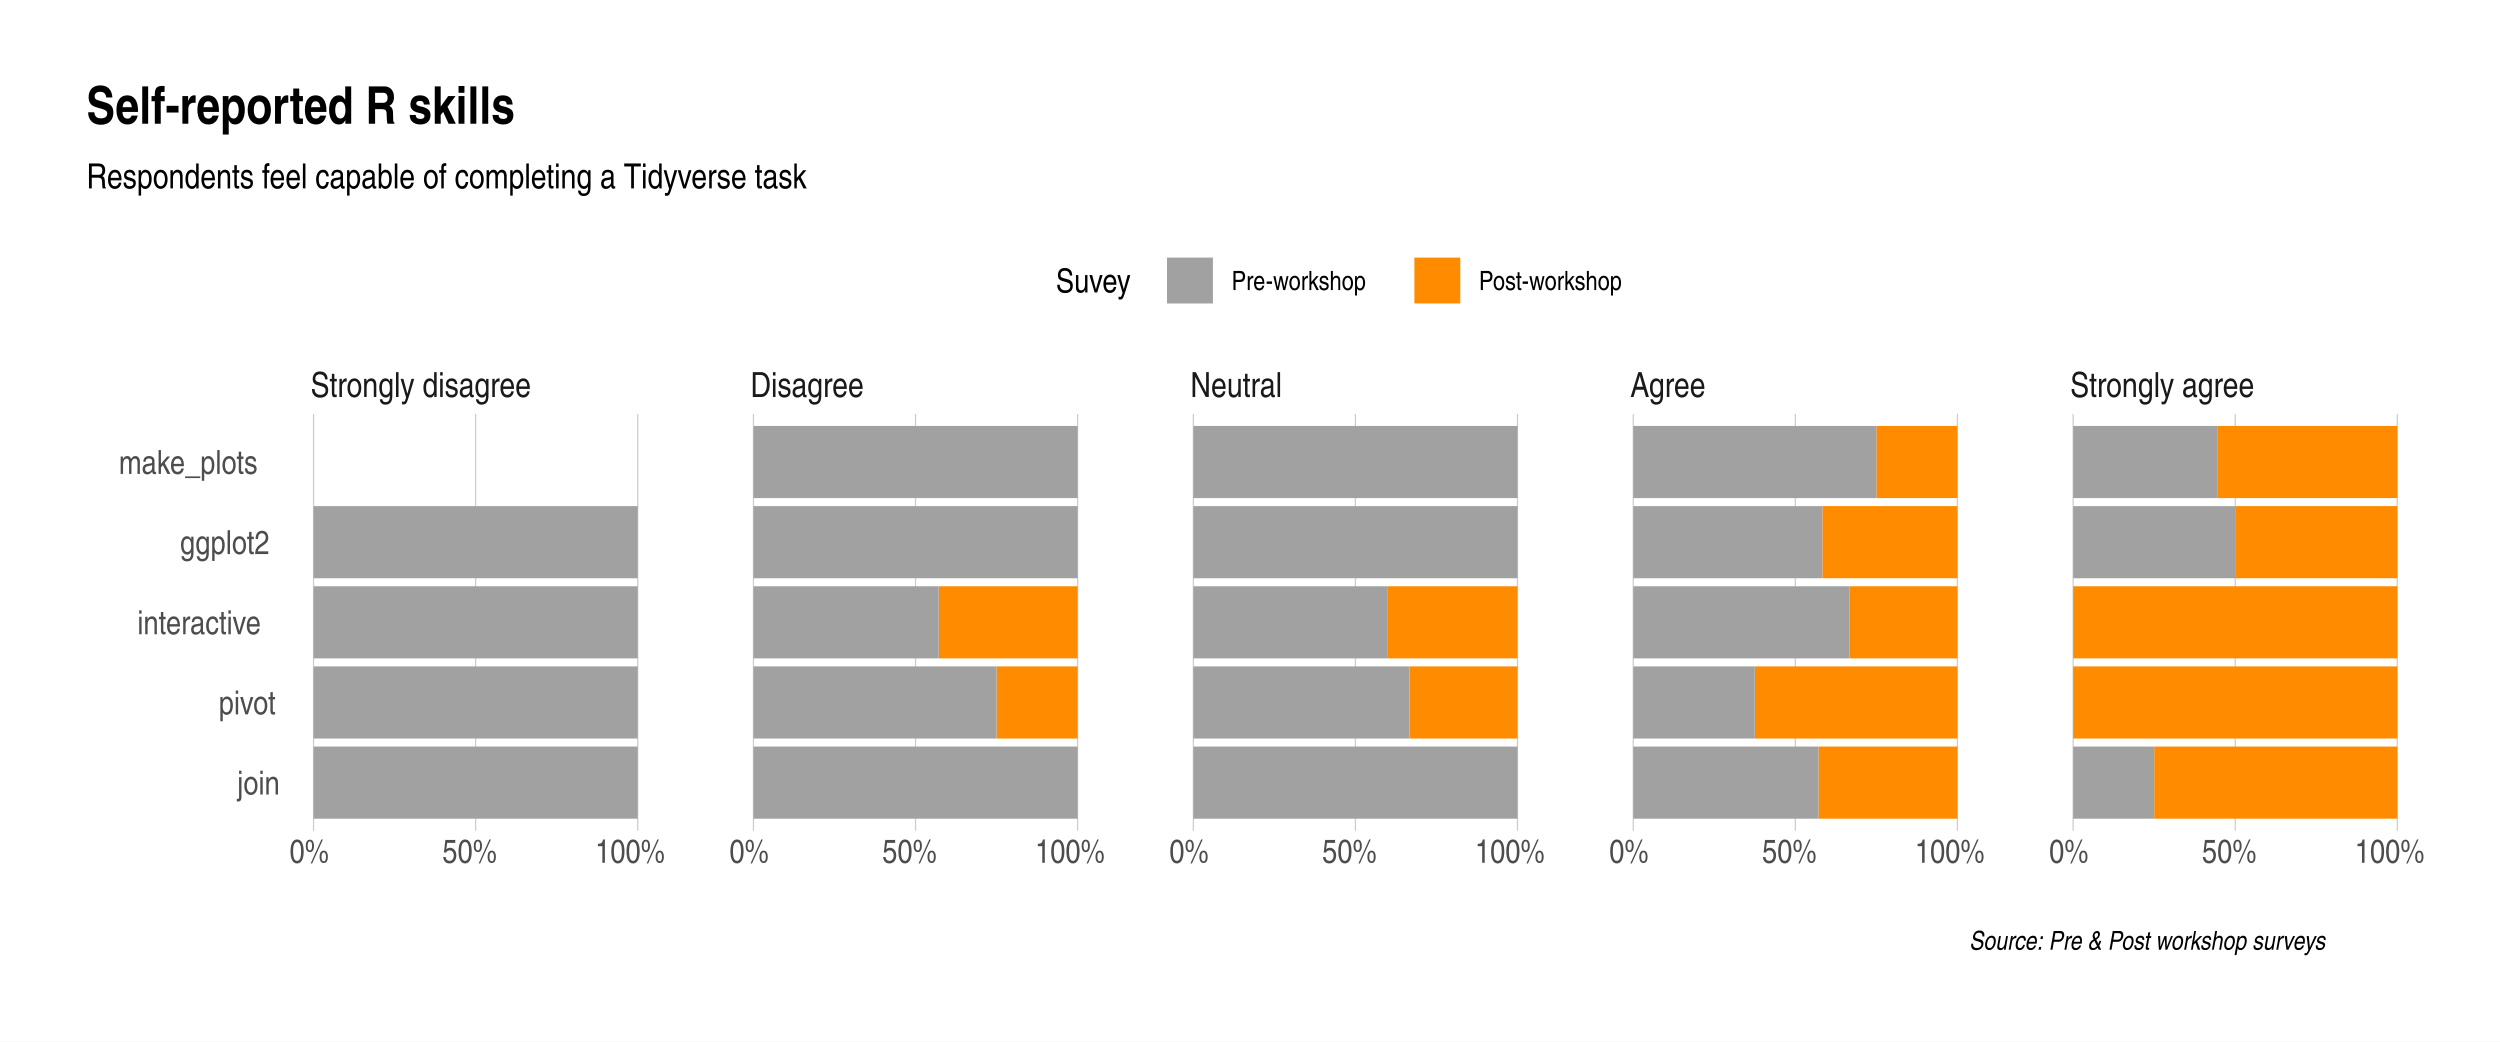
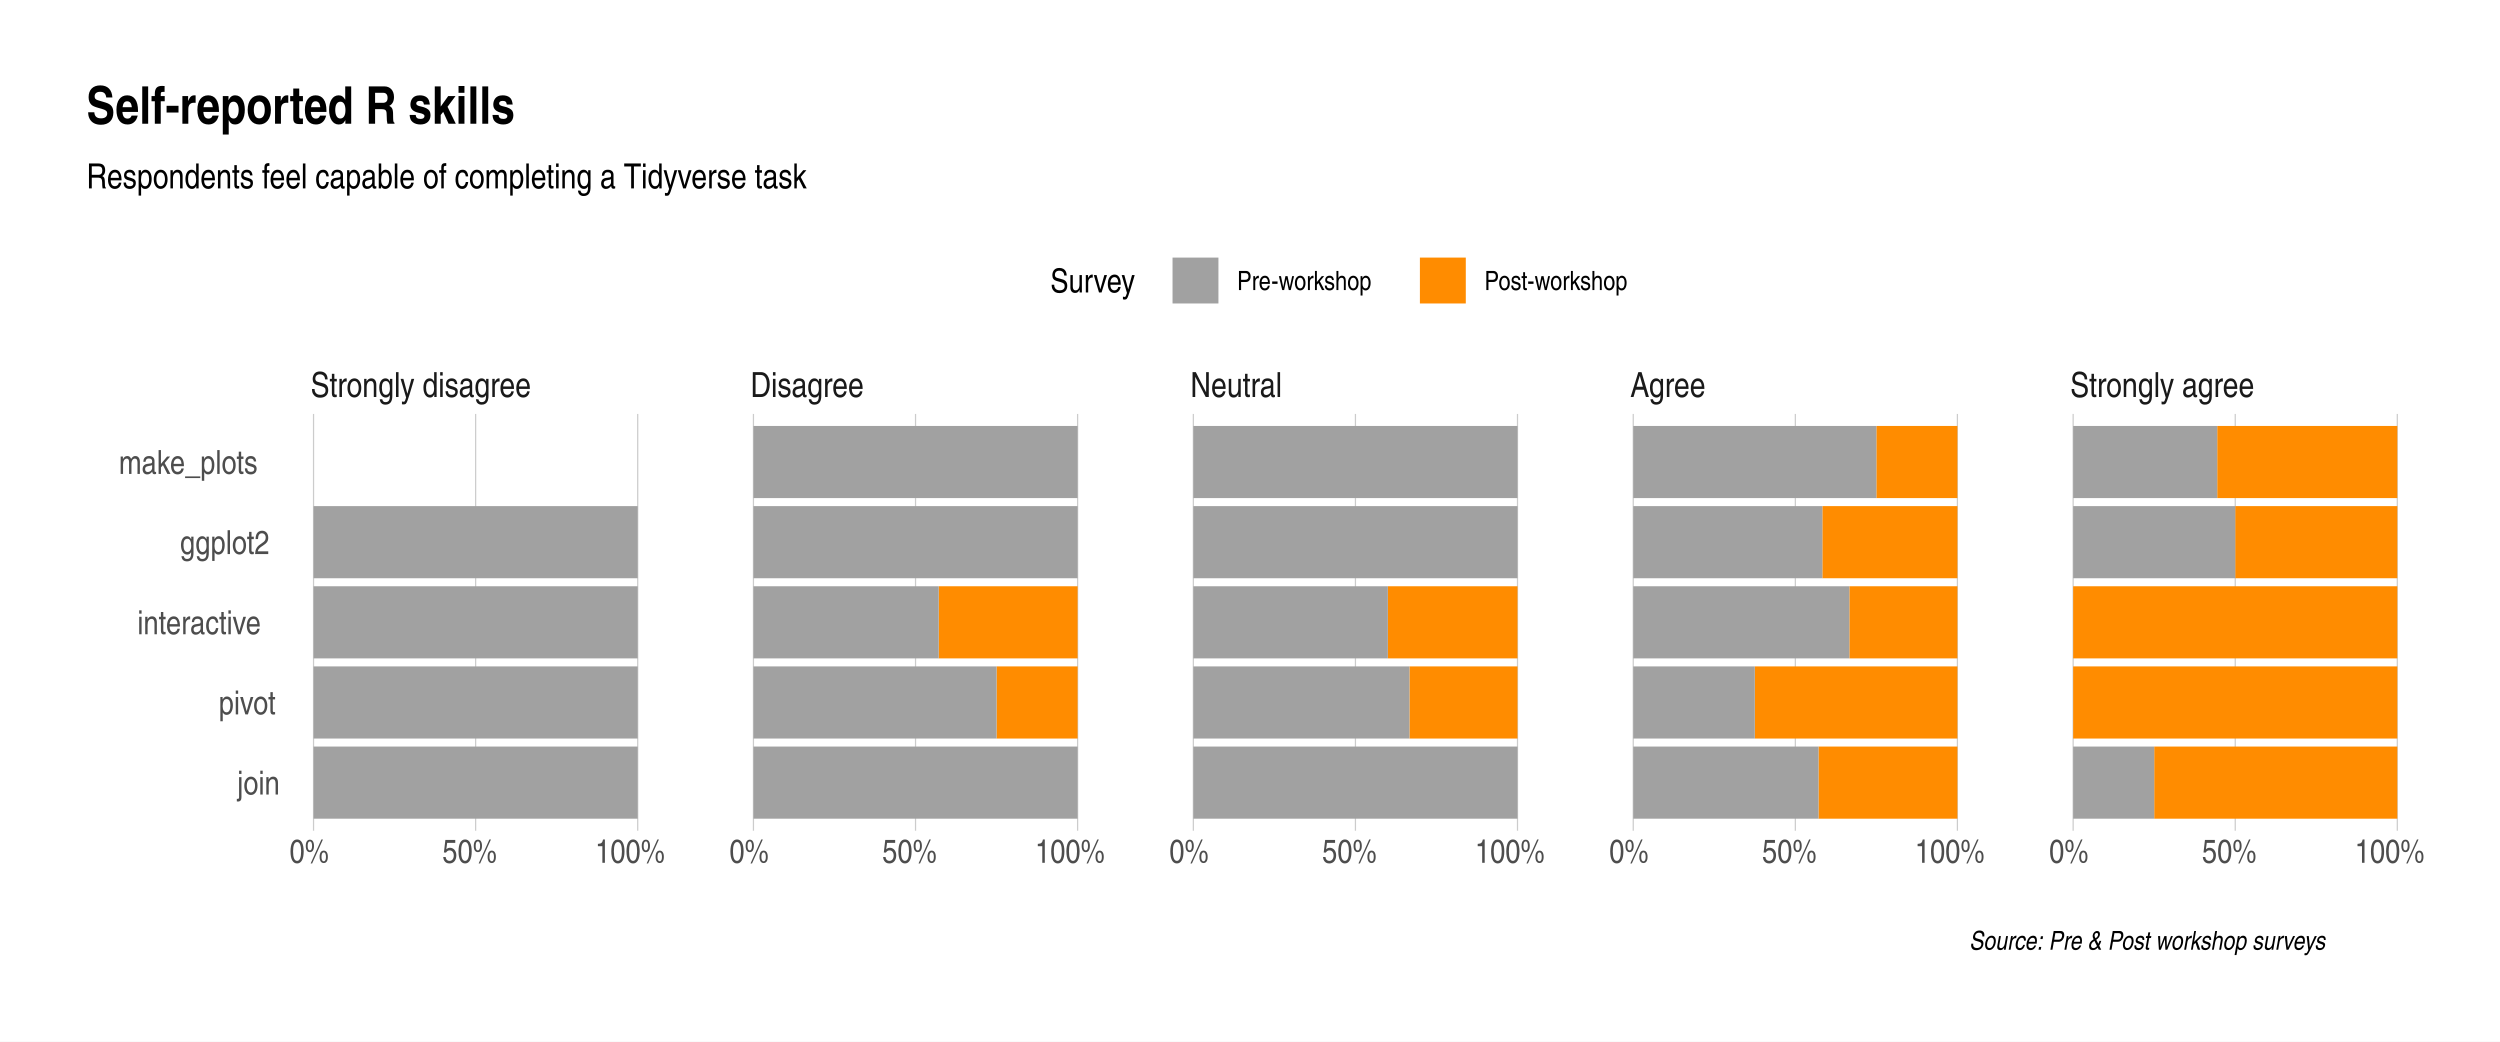
<svg xmlns="http://www.w3.org/2000/svg" viewBox="0 0 864.00 360.00">
  <defs>
    <style type="text/css">
    line, polyline, polygon, path, rect, circle {
      fill: none;
      stroke: #000000;
      stroke-linecap: round;
      stroke-linejoin: round;
      stroke-miterlimit: 10.00;
    }
  </style>
  </defs>
  <rect width="100%" height="100%" style="stroke: none; fill: #FFFFFF;" />
  <defs>
    <clipPath id="cpMTAyLjc2fDIyNS45OXwyODcuMTB8MTQzLjA2">
      <rect x="102.76" y="143.06" width="123.23" height="144.04" />
    </clipPath>
  </defs>
  <polyline points="108.36,287.10 108.36,143.06 " style="stroke-width: 0.43; stroke: #CCCCCC; stroke-linecap: butt;" clip-path="url(#cpMTAyLjc2fDIyNS45OXwyODcuMTB8MTQzLjA2)" />
  <polyline points="164.38,287.10 164.38,143.06 " style="stroke-width: 0.43; stroke: #CCCCCC; stroke-linecap: butt;" clip-path="url(#cpMTAyLjc2fDIyNS45OXwyODcuMTB8MTQzLjA2)" />
  <polyline points="220.39,287.10 220.39,143.06 " style="stroke-width: 0.43; stroke: #CCCCCC; stroke-linecap: butt;" clip-path="url(#cpMTAyLjc2fDIyNS45OXwyODcuMTB8MTQzLjA2)" />
  <rect x="108.36" y="258.01" width="112.03" height="24.93" style="stroke-width: 1.07; stroke: none; stroke-linecap: square; stroke-linejoin: miter; fill: #A1A1A1;" clip-path="url(#cpMTAyLjc2fDIyNS45OXwyODcuMTB8MTQzLjA2)" />
  <rect x="108.36" y="230.31" width="112.03" height="24.93" style="stroke-width: 1.07; stroke: none; stroke-linecap: square; stroke-linejoin: miter; fill: #A1A1A1;" clip-path="url(#cpMTAyLjc2fDIyNS45OXwyODcuMTB8MTQzLjA2)" />
  <rect x="108.36" y="202.61" width="112.03" height="24.93" style="stroke-width: 1.07; stroke: none; stroke-linecap: square; stroke-linejoin: miter; fill: #A1A1A1;" clip-path="url(#cpMTAyLjc2fDIyNS45OXwyODcuMTB8MTQzLjA2)" />
  <rect x="108.36" y="174.91" width="112.03" height="24.93" style="stroke-width: 1.07; stroke: none; stroke-linecap: square; stroke-linejoin: miter; fill: #A1A1A1;" clip-path="url(#cpMTAyLjc2fDIyNS45OXwyODcuMTB8MTQzLjA2)" />
  <defs>
    <clipPath id="cpMC4wMHw4NjQuMDB8MzYwLjAwfDAuMDA=">
      <rect x="0.00" y="0.00" width="864.00" height="360.00" />
    </clipPath>
  </defs>
  <defs>
    <clipPath id="cpMjU0Ljc5fDM3OC4wMnwyODcuMTB8MTQzLjA2">
      <rect x="254.79" y="143.06" width="123.23" height="144.04" />
    </clipPath>
  </defs>
  <polyline points="260.39,287.10 260.39,143.06 " style="stroke-width: 0.43; stroke: #CCCCCC; stroke-linecap: butt;" clip-path="url(#cpMjU0Ljc5fDM3OC4wMnwyODcuMTB8MTQzLjA2)" />
  <polyline points="316.41,287.10 316.41,143.06 " style="stroke-width: 0.43; stroke: #CCCCCC; stroke-linecap: butt;" clip-path="url(#cpMjU0Ljc5fDM3OC4wMnwyODcuMTB8MTQzLjA2)" />
  <polyline points="372.42,287.10 372.42,143.06 " style="stroke-width: 0.43; stroke: #CCCCCC; stroke-linecap: butt;" clip-path="url(#cpMjU0Ljc5fDM3OC4wMnwyODcuMTB8MTQzLjA2)" />
  <rect x="260.39" y="258.01" width="112.03" height="24.93" style="stroke-width: 1.07; stroke: none; stroke-linecap: square; stroke-linejoin: miter; fill: #A1A1A1;" clip-path="url(#cpMjU0Ljc5fDM3OC4wMnwyODcuMTB8MTQzLjA2)" />
  <rect x="344.41" y="230.31" width="28.01" height="24.93" style="stroke-width: 1.07; stroke: none; stroke-linecap: square; stroke-linejoin: miter; fill: #FF8C00;" clip-path="url(#cpMjU0Ljc5fDM3OC4wMnwyODcuMTB8MTQzLjA2)" />
  <rect x="260.39" y="230.31" width="84.02" height="24.93" style="stroke-width: 1.07; stroke: none; stroke-linecap: square; stroke-linejoin: miter; fill: #A1A1A1;" clip-path="url(#cpMjU0Ljc5fDM3OC4wMnwyODcuMTB8MTQzLjA2)" />
  <rect x="324.41" y="202.61" width="48.01" height="24.93" style="stroke-width: 1.07; stroke: none; stroke-linecap: square; stroke-linejoin: miter; fill: #FF8C00;" clip-path="url(#cpMjU0Ljc5fDM3OC4wMnwyODcuMTB8MTQzLjA2)" />
  <rect x="260.39" y="202.61" width="64.02" height="24.93" style="stroke-width: 1.07; stroke: none; stroke-linecap: square; stroke-linejoin: miter; fill: #A1A1A1;" clip-path="url(#cpMjU0Ljc5fDM3OC4wMnwyODcuMTB8MTQzLjA2)" />
  <rect x="260.39" y="174.91" width="112.03" height="24.93" style="stroke-width: 1.07; stroke: none; stroke-linecap: square; stroke-linejoin: miter; fill: #A1A1A1;" clip-path="url(#cpMjU0Ljc5fDM3OC4wMnwyODcuMTB8MTQzLjA2)" />
  <rect x="260.39" y="147.21" width="112.03" height="24.93" style="stroke-width: 1.07; stroke: none; stroke-linecap: square; stroke-linejoin: miter; fill: #A1A1A1;" clip-path="url(#cpMjU0Ljc5fDM3OC4wMnwyODcuMTB8MTQzLjA2)" />
  <defs>
    <clipPath id="cpMC4wMHw4NjQuMDB8MzYwLjAwfDAuMDA=">
      <rect x="0.00" y="0.00" width="864.00" height="360.00" />
    </clipPath>
  </defs>
  <defs>
    <clipPath id="cpNDA2LjgyfDUzMC4wNXwyODcuMTB8MTQzLjA2">
      <rect x="406.82" y="143.06" width="123.23" height="144.04" />
    </clipPath>
  </defs>
  <polyline points="412.42,287.10 412.42,143.06 " style="stroke-width: 0.43; stroke: #CCCCCC; stroke-linecap: butt;" clip-path="url(#cpNDA2LjgyfDUzMC4wNXwyODcuMTB8MTQzLjA2)" />
  <polyline points="468.44,287.10 468.44,143.06 " style="stroke-width: 0.43; stroke: #CCCCCC; stroke-linecap: butt;" clip-path="url(#cpNDA2LjgyfDUzMC4wNXwyODcuMTB8MTQzLjA2)" />
  <polyline points="524.45,287.10 524.45,143.06 " style="stroke-width: 0.43; stroke: #CCCCCC; stroke-linecap: butt;" clip-path="url(#cpNDA2LjgyfDUzMC4wNXwyODcuMTB8MTQzLjA2)" />
  <rect x="412.42" y="258.01" width="112.03" height="24.93" style="stroke-width: 1.07; stroke: none; stroke-linecap: square; stroke-linejoin: miter; fill: #A1A1A1;" clip-path="url(#cpNDA2LjgyfDUzMC4wNXwyODcuMTB8MTQzLjA2)" />
  <rect x="487.11" y="230.31" width="37.34" height="24.93" style="stroke-width: 1.07; stroke: none; stroke-linecap: square; stroke-linejoin: miter; fill: #FF8C00;" clip-path="url(#cpNDA2LjgyfDUzMC4wNXwyODcuMTB8MTQzLjA2)" />
  <rect x="412.42" y="230.31" width="74.68" height="24.93" style="stroke-width: 1.07; stroke: none; stroke-linecap: square; stroke-linejoin: miter; fill: #A1A1A1;" clip-path="url(#cpNDA2LjgyfDUzMC4wNXwyODcuMTB8MTQzLjA2)" />
  <rect x="479.64" y="202.61" width="44.81" height="24.93" style="stroke-width: 1.07; stroke: none; stroke-linecap: square; stroke-linejoin: miter; fill: #FF8C00;" clip-path="url(#cpNDA2LjgyfDUzMC4wNXwyODcuMTB8MTQzLjA2)" />
  <rect x="412.42" y="202.61" width="67.22" height="24.93" style="stroke-width: 1.07; stroke: none; stroke-linecap: square; stroke-linejoin: miter; fill: #A1A1A1;" clip-path="url(#cpNDA2LjgyfDUzMC4wNXwyODcuMTB8MTQzLjA2)" />
  <rect x="412.42" y="174.91" width="112.03" height="24.93" style="stroke-width: 1.07; stroke: none; stroke-linecap: square; stroke-linejoin: miter; fill: #A1A1A1;" clip-path="url(#cpNDA2LjgyfDUzMC4wNXwyODcuMTB8MTQzLjA2)" />
  <rect x="412.42" y="147.21" width="112.03" height="24.93" style="stroke-width: 1.07; stroke: none; stroke-linecap: square; stroke-linejoin: miter; fill: #A1A1A1;" clip-path="url(#cpNDA2LjgyfDUzMC4wNXwyODcuMTB8MTQzLjA2)" />
  <defs>
    <clipPath id="cpMC4wMHw4NjQuMDB8MzYwLjAwfDAuMDA=">
      <rect x="0.00" y="0.00" width="864.00" height="360.00" />
    </clipPath>
  </defs>
  <defs>
    <clipPath id="cpNTU4Ljg1fDY4Mi4wOHwyODcuMTB8MTQzLjA2">
      <rect x="558.85" y="143.06" width="123.23" height="144.04" />
    </clipPath>
  </defs>
  <polyline points="564.45,287.10 564.45,143.06 " style="stroke-width: 0.43; stroke: #CCCCCC; stroke-linecap: butt;" clip-path="url(#cpNTU4Ljg1fDY4Mi4wOHwyODcuMTB8MTQzLjA2)" />
  <polyline points="620.47,287.10 620.47,143.06 " style="stroke-width: 0.43; stroke: #CCCCCC; stroke-linecap: butt;" clip-path="url(#cpNTU4Ljg1fDY4Mi4wOHwyODcuMTB8MTQzLjA2)" />
  <polyline points="676.48,287.10 676.48,143.06 " style="stroke-width: 0.43; stroke: #CCCCCC; stroke-linecap: butt;" clip-path="url(#cpNTU4Ljg1fDY4Mi4wOHwyODcuMTB8MTQzLjA2)" />
  <rect x="628.47" y="258.01" width="48.01" height="24.93" style="stroke-width: 1.07; stroke: none; stroke-linecap: square; stroke-linejoin: miter; fill: #FF8C00;" clip-path="url(#cpNTU4Ljg1fDY4Mi4wOHwyODcuMTB8MTQzLjA2)" />
  <rect x="564.45" y="258.01" width="64.02" height="24.93" style="stroke-width: 1.07; stroke: none; stroke-linecap: square; stroke-linejoin: miter; fill: #A1A1A1;" clip-path="url(#cpNTU4Ljg1fDY4Mi4wOHwyODcuMTB8MTQzLjA2)" />
  <rect x="606.46" y="230.31" width="70.02" height="24.93" style="stroke-width: 1.07; stroke: none; stroke-linecap: square; stroke-linejoin: miter; fill: #FF8C00;" clip-path="url(#cpNTU4Ljg1fDY4Mi4wOHwyODcuMTB8MTQzLjA2)" />
  <rect x="564.45" y="230.31" width="42.01" height="24.93" style="stroke-width: 1.07; stroke: none; stroke-linecap: square; stroke-linejoin: miter; fill: #A1A1A1;" clip-path="url(#cpNTU4Ljg1fDY4Mi4wOHwyODcuMTB8MTQzLjA2)" />
  <rect x="639.14" y="202.61" width="37.34" height="24.93" style="stroke-width: 1.07; stroke: none; stroke-linecap: square; stroke-linejoin: miter; fill: #FF8C00;" clip-path="url(#cpNTU4Ljg1fDY4Mi4wOHwyODcuMTB8MTQzLjA2)" />
  <rect x="564.45" y="202.61" width="74.68" height="24.93" style="stroke-width: 1.07; stroke: none; stroke-linecap: square; stroke-linejoin: miter; fill: #A1A1A1;" clip-path="url(#cpNTU4Ljg1fDY4Mi4wOHwyODcuMTB8MTQzLjA2)" />
  <rect x="629.80" y="174.91" width="46.68" height="24.93" style="stroke-width: 1.07; stroke: none; stroke-linecap: square; stroke-linejoin: miter; fill: #FF8C00;" clip-path="url(#cpNTU4Ljg1fDY4Mi4wOHwyODcuMTB8MTQzLjA2)" />
  <rect x="564.45" y="174.91" width="65.35" height="24.93" style="stroke-width: 1.07; stroke: none; stroke-linecap: square; stroke-linejoin: miter; fill: #A1A1A1;" clip-path="url(#cpNTU4Ljg1fDY4Mi4wOHwyODcuMTB8MTQzLjA2)" />
  <rect x="648.47" y="147.21" width="28.01" height="24.93" style="stroke-width: 1.07; stroke: none; stroke-linecap: square; stroke-linejoin: miter; fill: #FF8C00;" clip-path="url(#cpNTU4Ljg1fDY4Mi4wOHwyODcuMTB8MTQzLjA2)" />
  <rect x="564.45" y="147.21" width="84.02" height="24.93" style="stroke-width: 1.07; stroke: none; stroke-linecap: square; stroke-linejoin: miter; fill: #A1A1A1;" clip-path="url(#cpNTU4Ljg1fDY4Mi4wOHwyODcuMTB8MTQzLjA2)" />
  <defs>
    <clipPath id="cpMC4wMHw4NjQuMDB8MzYwLjAwfDAuMDA=">
      <rect x="0.00" y="0.00" width="864.00" height="360.00" />
    </clipPath>
  </defs>
  <defs>
    <clipPath id="cpNzEwLjg4fDgzNC4xMXwyODcuMTB8MTQzLjA2">
      <rect x="710.88" y="143.06" width="123.23" height="144.04" />
    </clipPath>
  </defs>
  <polyline points="716.48,287.10 716.48,143.06 " style="stroke-width: 0.43; stroke: #CCCCCC; stroke-linecap: butt;" clip-path="url(#cpNzEwLjg4fDgzNC4xMXwyODcuMTB8MTQzLjA2)" />
  <polyline points="772.50,287.10 772.50,143.06 " style="stroke-width: 0.43; stroke: #CCCCCC; stroke-linecap: butt;" clip-path="url(#cpNzEwLjg4fDgzNC4xMXwyODcuMTB8MTQzLjA2)" />
  <polyline points="828.51,287.10 828.51,143.06 " style="stroke-width: 0.43; stroke: #CCCCCC; stroke-linecap: butt;" clip-path="url(#cpNzEwLjg4fDgzNC4xMXwyODcuMTB8MTQzLjA2)" />
  <rect x="744.49" y="258.01" width="84.02" height="24.93" style="stroke-width: 1.07; stroke: none; stroke-linecap: square; stroke-linejoin: miter; fill: #FF8C00;" clip-path="url(#cpNzEwLjg4fDgzNC4xMXwyODcuMTB8MTQzLjA2)" />
  <rect x="716.48" y="258.01" width="28.01" height="24.93" style="stroke-width: 1.07; stroke: none; stroke-linecap: square; stroke-linejoin: miter; fill: #A1A1A1;" clip-path="url(#cpNzEwLjg4fDgzNC4xMXwyODcuMTB8MTQzLjA2)" />
  <rect x="716.48" y="230.31" width="112.03" height="24.93" style="stroke-width: 1.07; stroke: none; stroke-linecap: square; stroke-linejoin: miter; fill: #FF8C00;" clip-path="url(#cpNzEwLjg4fDgzNC4xMXwyODcuMTB8MTQzLjA2)" />
  <rect x="716.48" y="202.61" width="112.03" height="24.93" style="stroke-width: 1.07; stroke: none; stroke-linecap: square; stroke-linejoin: miter; fill: #FF8C00;" clip-path="url(#cpNzEwLjg4fDgzNC4xMXwyODcuMTB8MTQzLjA2)" />
  <rect x="772.50" y="174.91" width="56.01" height="24.93" style="stroke-width: 1.07; stroke: none; stroke-linecap: square; stroke-linejoin: miter; fill: #FF8C00;" clip-path="url(#cpNzEwLjg4fDgzNC4xMXwyODcuMTB8MTQzLjA2)" />
  <rect x="716.48" y="174.91" width="56.01" height="24.93" style="stroke-width: 1.07; stroke: none; stroke-linecap: square; stroke-linejoin: miter; fill: #A1A1A1;" clip-path="url(#cpNzEwLjg4fDgzNC4xMXwyODcuMTB8MTQzLjA2)" />
  <rect x="766.27" y="147.21" width="62.24" height="24.93" style="stroke-width: 1.07; stroke: none; stroke-linecap: square; stroke-linejoin: miter; fill: #FF8C00;" clip-path="url(#cpNzEwLjg4fDgzNC4xMXwyODcuMTB8MTQzLjA2)" />
  <rect x="716.48" y="147.21" width="49.79" height="24.93" style="stroke-width: 1.07; stroke: none; stroke-linecap: square; stroke-linejoin: miter; fill: #A1A1A1;" clip-path="url(#cpNzEwLjg4fDgzNC4xMXwyODcuMTB8MTQzLjA2)" />
  <defs>
    <clipPath id="cpMC4wMHw4NjQuMDB8MzYwLjAwfDAuMDA=">
      <rect x="0.00" y="0.00" width="864.00" height="360.00" />
    </clipPath>
  </defs>
  <defs>
    <clipPath id="cpMTAyLjc2fDIyNS45OXwxNDMuMDZ8MTIyLjc4">
      <rect x="102.76" y="122.78" width="123.23" height="20.28" />
    </clipPath>
  </defs>
  <g clip-path="url(#cpMTAyLjc2fDIyNS45OXwxNDMuMDZ8MTIyLjc4)">
    <text x="107.34" y="137.21" style="font-size: 12.00px; fill: #1A1A1A; font-family: Arial Narrow;" textLength="93.39px" lengthAdjust="spacingAndGlyphs">Strongly disagree</text>
  </g>
  <defs>
    <clipPath id="cpMC4wMHw4NjQuMDB8MzYwLjAwfDAuMDA=">
      <rect x="0.00" y="0.00" width="864.00" height="360.00" />
    </clipPath>
  </defs>
  <defs>
    <clipPath id="cpMjU0Ljc5fDM3OC4wMnwxNDMuMDZ8MTIyLjc4">
      <rect x="254.79" y="122.78" width="123.23" height="20.28" />
    </clipPath>
  </defs>
  <g clip-path="url(#cpMjU0Ljc5fDM3OC4wMnwxNDMuMDZ8MTIyLjc4)">
    <text x="259.37" y="137.21" style="font-size: 12.00px; fill: #1A1A1A; font-family: Arial Narrow;" textLength="48.02px" lengthAdjust="spacingAndGlyphs">Disagree</text>
  </g>
  <defs>
    <clipPath id="cpMC4wMHw4NjQuMDB8MzYwLjAwfDAuMDA=">
      <rect x="0.00" y="0.00" width="864.00" height="360.00" />
    </clipPath>
  </defs>
  <defs>
    <clipPath id="cpNDA2LjgyfDUzMC4wNXwxNDMuMDZ8MTIyLjc4">
      <rect x="406.82" y="122.78" width="123.23" height="20.28" />
    </clipPath>
  </defs>
  <g clip-path="url(#cpNDA2LjgyfDUzMC4wNXwxNDMuMDZ8MTIyLjc4)">
    <text x="411.40" y="137.21" style="font-size: 12.00px; fill: #1A1A1A; font-family: Arial Narrow;" textLength="38.68px" lengthAdjust="spacingAndGlyphs">Neutral</text>
  </g>
  <defs>
    <clipPath id="cpMC4wMHw4NjQuMDB8MzYwLjAwfDAuMDA=">
      <rect x="0.00" y="0.00" width="864.00" height="360.00" />
    </clipPath>
  </defs>
  <defs>
    <clipPath id="cpNTU4Ljg1fDY4Mi4wOHwxNDMuMDZ8MTIyLjc4">
      <rect x="558.85" y="122.78" width="123.23" height="20.28" />
    </clipPath>
  </defs>
  <g clip-path="url(#cpNTU4Ljg1fDY4Mi4wOHwxNDMuMDZ8MTIyLjc4)">
    <text x="563.43" y="137.21" style="font-size: 12.00px; fill: #1A1A1A; font-family: Arial Narrow;" textLength="32.02px" lengthAdjust="spacingAndGlyphs">Agree</text>
  </g>
  <defs>
    <clipPath id="cpMC4wMHw4NjQuMDB8MzYwLjAwfDAuMDA=">
      <rect x="0.00" y="0.00" width="864.00" height="360.00" />
    </clipPath>
  </defs>
  <defs>
    <clipPath id="cpNzEwLjg4fDgzNC4xMXwxNDMuMDZ8MTIyLjc4">
      <rect x="710.88" y="122.78" width="123.23" height="20.28" />
    </clipPath>
  </defs>
  <g clip-path="url(#cpNzEwLjg4fDgzNC4xMXwxNDMuMDZ8MTIyLjc4)">
    <text x="715.46" y="137.21" style="font-size: 12.00px; fill: #1A1A1A; font-family: Arial Narrow;" textLength="78.05px" lengthAdjust="spacingAndGlyphs">Strongly agree</text>
  </g>
  <defs>
    <clipPath id="cpMC4wMHw4NjQuMDB8MzYwLjAwfDAuMDA=">
      <rect x="0.00" y="0.00" width="864.00" height="360.00" />
    </clipPath>
  </defs>
  <g clip-path="url(#cpMC4wMHw4NjQuMDB8MzYwLjAwfDAuMDA=)">
    <text x="100.05" y="298.19" style="font-size: 11.50px; fill: #4D4D4D; font-family: Arial Narrow;" textLength="16.62px" lengthAdjust="spacingAndGlyphs">0%</text>
  </g>
  <g clip-path="url(#cpMC4wMHw4NjQuMDB8MzYwLjAwfDAuMDA=)">
    <text x="152.87" y="298.19" style="font-size: 11.50px; fill: #4D4D4D; font-family: Arial Narrow;" textLength="23.02px" lengthAdjust="spacingAndGlyphs">50%</text>
  </g>
  <g clip-path="url(#cpMC4wMHw4NjQuMDB8MzYwLjAwfDAuMDA=)">
    <text x="205.68" y="298.19" style="font-size: 11.50px; fill: #4D4D4D; font-family: Arial Narrow;" textLength="29.41px" lengthAdjust="spacingAndGlyphs">100%</text>
  </g>
  <g clip-path="url(#cpMC4wMHw4NjQuMDB8MzYwLjAwfDAuMDA=)">
    <text x="252.08" y="298.19" style="font-size: 11.50px; fill: #4D4D4D; font-family: Arial Narrow;" textLength="16.62px" lengthAdjust="spacingAndGlyphs">0%</text>
  </g>
  <g clip-path="url(#cpMC4wMHw4NjQuMDB8MzYwLjAwfDAuMDA=)">
    <text x="304.90" y="298.19" style="font-size: 11.50px; fill: #4D4D4D; font-family: Arial Narrow;" textLength="23.02px" lengthAdjust="spacingAndGlyphs">50%</text>
  </g>
  <g clip-path="url(#cpMC4wMHw4NjQuMDB8MzYwLjAwfDAuMDA=)">
    <text x="357.71" y="298.19" style="font-size: 11.50px; fill: #4D4D4D; font-family: Arial Narrow;" textLength="29.41px" lengthAdjust="spacingAndGlyphs">100%</text>
  </g>
  <g clip-path="url(#cpMC4wMHw4NjQuMDB8MzYwLjAwfDAuMDA=)">
    <text x="404.11" y="298.19" style="font-size: 11.50px; fill: #4D4D4D; font-family: Arial Narrow;" textLength="16.62px" lengthAdjust="spacingAndGlyphs">0%</text>
  </g>
  <g clip-path="url(#cpMC4wMHw4NjQuMDB8MzYwLjAwfDAuMDA=)">
    <text x="456.93" y="298.19" style="font-size: 11.50px; fill: #4D4D4D; font-family: Arial Narrow;" textLength="23.02px" lengthAdjust="spacingAndGlyphs">50%</text>
  </g>
  <g clip-path="url(#cpMC4wMHw4NjQuMDB8MzYwLjAwfDAuMDA=)">
    <text x="509.74" y="298.19" style="font-size: 11.50px; fill: #4D4D4D; font-family: Arial Narrow;" textLength="29.41px" lengthAdjust="spacingAndGlyphs">100%</text>
  </g>
  <g clip-path="url(#cpMC4wMHw4NjQuMDB8MzYwLjAwfDAuMDA=)">
    <text x="556.14" y="298.19" style="font-size: 11.50px; fill: #4D4D4D; font-family: Arial Narrow;" textLength="16.62px" lengthAdjust="spacingAndGlyphs">0%</text>
  </g>
  <g clip-path="url(#cpMC4wMHw4NjQuMDB8MzYwLjAwfDAuMDA=)">
    <text x="608.96" y="298.19" style="font-size: 11.50px; fill: #4D4D4D; font-family: Arial Narrow;" textLength="23.02px" lengthAdjust="spacingAndGlyphs">50%</text>
  </g>
  <g clip-path="url(#cpMC4wMHw4NjQuMDB8MzYwLjAwfDAuMDA=)">
    <text x="661.77" y="298.19" style="font-size: 11.50px; fill: #4D4D4D; font-family: Arial Narrow;" textLength="29.41px" lengthAdjust="spacingAndGlyphs">100%</text>
  </g>
  <g clip-path="url(#cpMC4wMHw4NjQuMDB8MzYwLjAwfDAuMDA=)">
    <text x="708.17" y="298.19" style="font-size: 11.50px; fill: #4D4D4D; font-family: Arial Narrow;" textLength="16.62px" lengthAdjust="spacingAndGlyphs">0%</text>
  </g>
  <g clip-path="url(#cpMC4wMHw4NjQuMDB8MzYwLjAwfDAuMDA=)">
    <text x="760.99" y="298.19" style="font-size: 11.50px; fill: #4D4D4D; font-family: Arial Narrow;" textLength="23.02px" lengthAdjust="spacingAndGlyphs">50%</text>
  </g>
  <g clip-path="url(#cpMC4wMHw4NjQuMDB8MzYwLjAwfDAuMDA=)">
    <text x="813.80" y="298.19" style="font-size: 11.50px; fill: #4D4D4D; font-family: Arial Narrow;" textLength="29.41px" lengthAdjust="spacingAndGlyphs">100%</text>
  </g>
  <g clip-path="url(#cpMC4wMHw4NjQuMDB8MzYwLjAwfDAuMDA=)">
    <text x="82.00" y="274.59" style="font-size: 11.50px; fill: #4D4D4D; font-family: Arial Narrow;" textLength="17.90px" lengthAdjust="spacingAndGlyphs">join</text>
  </g>
  <g clip-path="url(#cpMC4wMHw4NjQuMDB8MzYwLjAwfDAuMDA=)">
    <text x="75.61" y="246.89" style="font-size: 11.50px; fill: #4D4D4D; font-family: Arial Narrow;" textLength="24.29px" lengthAdjust="spacingAndGlyphs">pivot</text>
  </g>
  <g clip-path="url(#cpMC4wMHw4NjQuMDB8MzYwLjAwfDAuMDA=)">
    <text x="47.48" y="219.19" style="font-size: 11.50px; fill: #4D4D4D; font-family: Arial Narrow;" textLength="52.41px" lengthAdjust="spacingAndGlyphs">interactive</text>
  </g>
  <g clip-path="url(#cpMC4wMHw4NjQuMDB8MzYwLjAwfDAuMDA=)">
    <text x="62.17" y="191.49" style="font-size: 11.50px; fill: #4D4D4D; font-family: Arial Narrow;" textLength="37.73px" lengthAdjust="spacingAndGlyphs">ggplot2</text>
  </g>
  <g clip-path="url(#cpMC4wMHw4NjQuMDB8MzYwLjAwfDAuMDA=)">
    <text x="41.09" y="163.79" style="font-size: 11.50px; fill: #4D4D4D; font-family: Arial Narrow;" textLength="58.81px" lengthAdjust="spacingAndGlyphs">make_plots</text>
  </g>
  <g clip-path="url(#cpMC4wMHw4NjQuMDB8MzYwLjAwfDAuMDA=)">
-     <text x="364.92" y="101.07" style="font-size: 11.50px; font-family: Arial Narrow;" textLength="31.96px" lengthAdjust="spacingAndGlyphs">Suvey</text>
-   </g>
-   <rect x="403.32" y="89.02" width="15.86" height="15.86" style="stroke-width: 1.07; stroke: none; stroke-linecap: square; stroke-linejoin: miter; fill: #A1A1A1;" clip-path="url(#cpMC4wMHw4NjQuMDB8MzYwLjAwfDAuMDA=)" />
-   <rect x="488.81" y="89.02" width="15.86" height="15.86" style="stroke-width: 1.07; stroke: none; stroke-linecap: square; stroke-linejoin: miter; fill: #FF8C00;" clip-path="url(#cpMC4wMHw4NjQuMDB8MzYwLjAwfDAuMDA=)" />
-   <g clip-path="url(#cpMC4wMHw4NjQuMDB8MzYwLjAwfDAuMDA=)">
-     <text x="425.62" y="100.24" style="font-size: 9.20px; font-family: Arial Narrow;" textLength="56.75px" lengthAdjust="spacingAndGlyphs">Pre-workshop</text>
-   </g>
-   <g clip-path="url(#cpMC4wMHw4NjQuMDB8MzYwLjAwfDAuMDA=)">
-     <text x="511.11" y="100.24" style="font-size: 9.20px; font-family: Arial Narrow;" textLength="60.85px" lengthAdjust="spacingAndGlyphs">Post-workshop</text>
+     <text x="363.00" y="101.07" style="font-size: 11.50px; font-family: Arial Narrow;" textLength="35.79px" lengthAdjust="spacingAndGlyphs">Survey</text>
+   </g>
+   <rect x="405.23" y="89.02" width="15.86" height="15.86" style="stroke-width: 1.07; stroke: none; stroke-linecap: square; stroke-linejoin: miter; fill: #A1A1A1;" clip-path="url(#cpMC4wMHw4NjQuMDB8MzYwLjAwfDAuMDA=)" />
+   <rect x="490.72" y="89.02" width="15.86" height="15.86" style="stroke-width: 1.07; stroke: none; stroke-linecap: square; stroke-linejoin: miter; fill: #FF8C00;" clip-path="url(#cpMC4wMHw4NjQuMDB8MzYwLjAwfDAuMDA=)" />
+   <g clip-path="url(#cpMC4wMHw4NjQuMDB8MzYwLjAwfDAuMDA=)">
+     <text x="427.53" y="100.24" style="font-size: 9.20px; font-family: Arial Narrow;" textLength="56.75px" lengthAdjust="spacingAndGlyphs">Pre-workshop</text>
+   </g>
+   <g clip-path="url(#cpMC4wMHw4NjQuMDB8MzYwLjAwfDAuMDA=)">
+     <text x="513.02" y="100.24" style="font-size: 9.20px; font-family: Arial Narrow;" textLength="60.85px" lengthAdjust="spacingAndGlyphs">Post-workshop</text>
  </g>
  <g clip-path="url(#cpMC4wMHw4NjQuMDB8MzYwLjAwfDAuMDA=)">
    <text x="29.89" y="65.11" style="font-size: 12.00px; font-family: Arial Narrow;" textLength="304.17px" lengthAdjust="spacingAndGlyphs">Respondents feel capable of completing a Tidyverse task</text>
  </g>
  <g clip-path="url(#cpMC4wMHw4NjQuMDB8MzYwLjAwfDAuMDA=)">
    <text x="29.89" y="42.77" style="font-size: 18.00px; font-weight: bold; font-family: Arial Narrow;" textLength="180.05px" lengthAdjust="spacingAndGlyphs">Self-reported R skills</text>
  </g>
  <g clip-path="url(#cpMC4wMHw4NjQuMDB8MzYwLjAwfDAuMDA=)">
    <text x="680.55" y="328.22" style="font-size: 9.00px; font-style: italic; font-family: Arial Narrow;" textLength="153.56px" lengthAdjust="spacingAndGlyphs">Source:  Pre &amp; Post workshop surveys</text>
  </g>
</svg>
